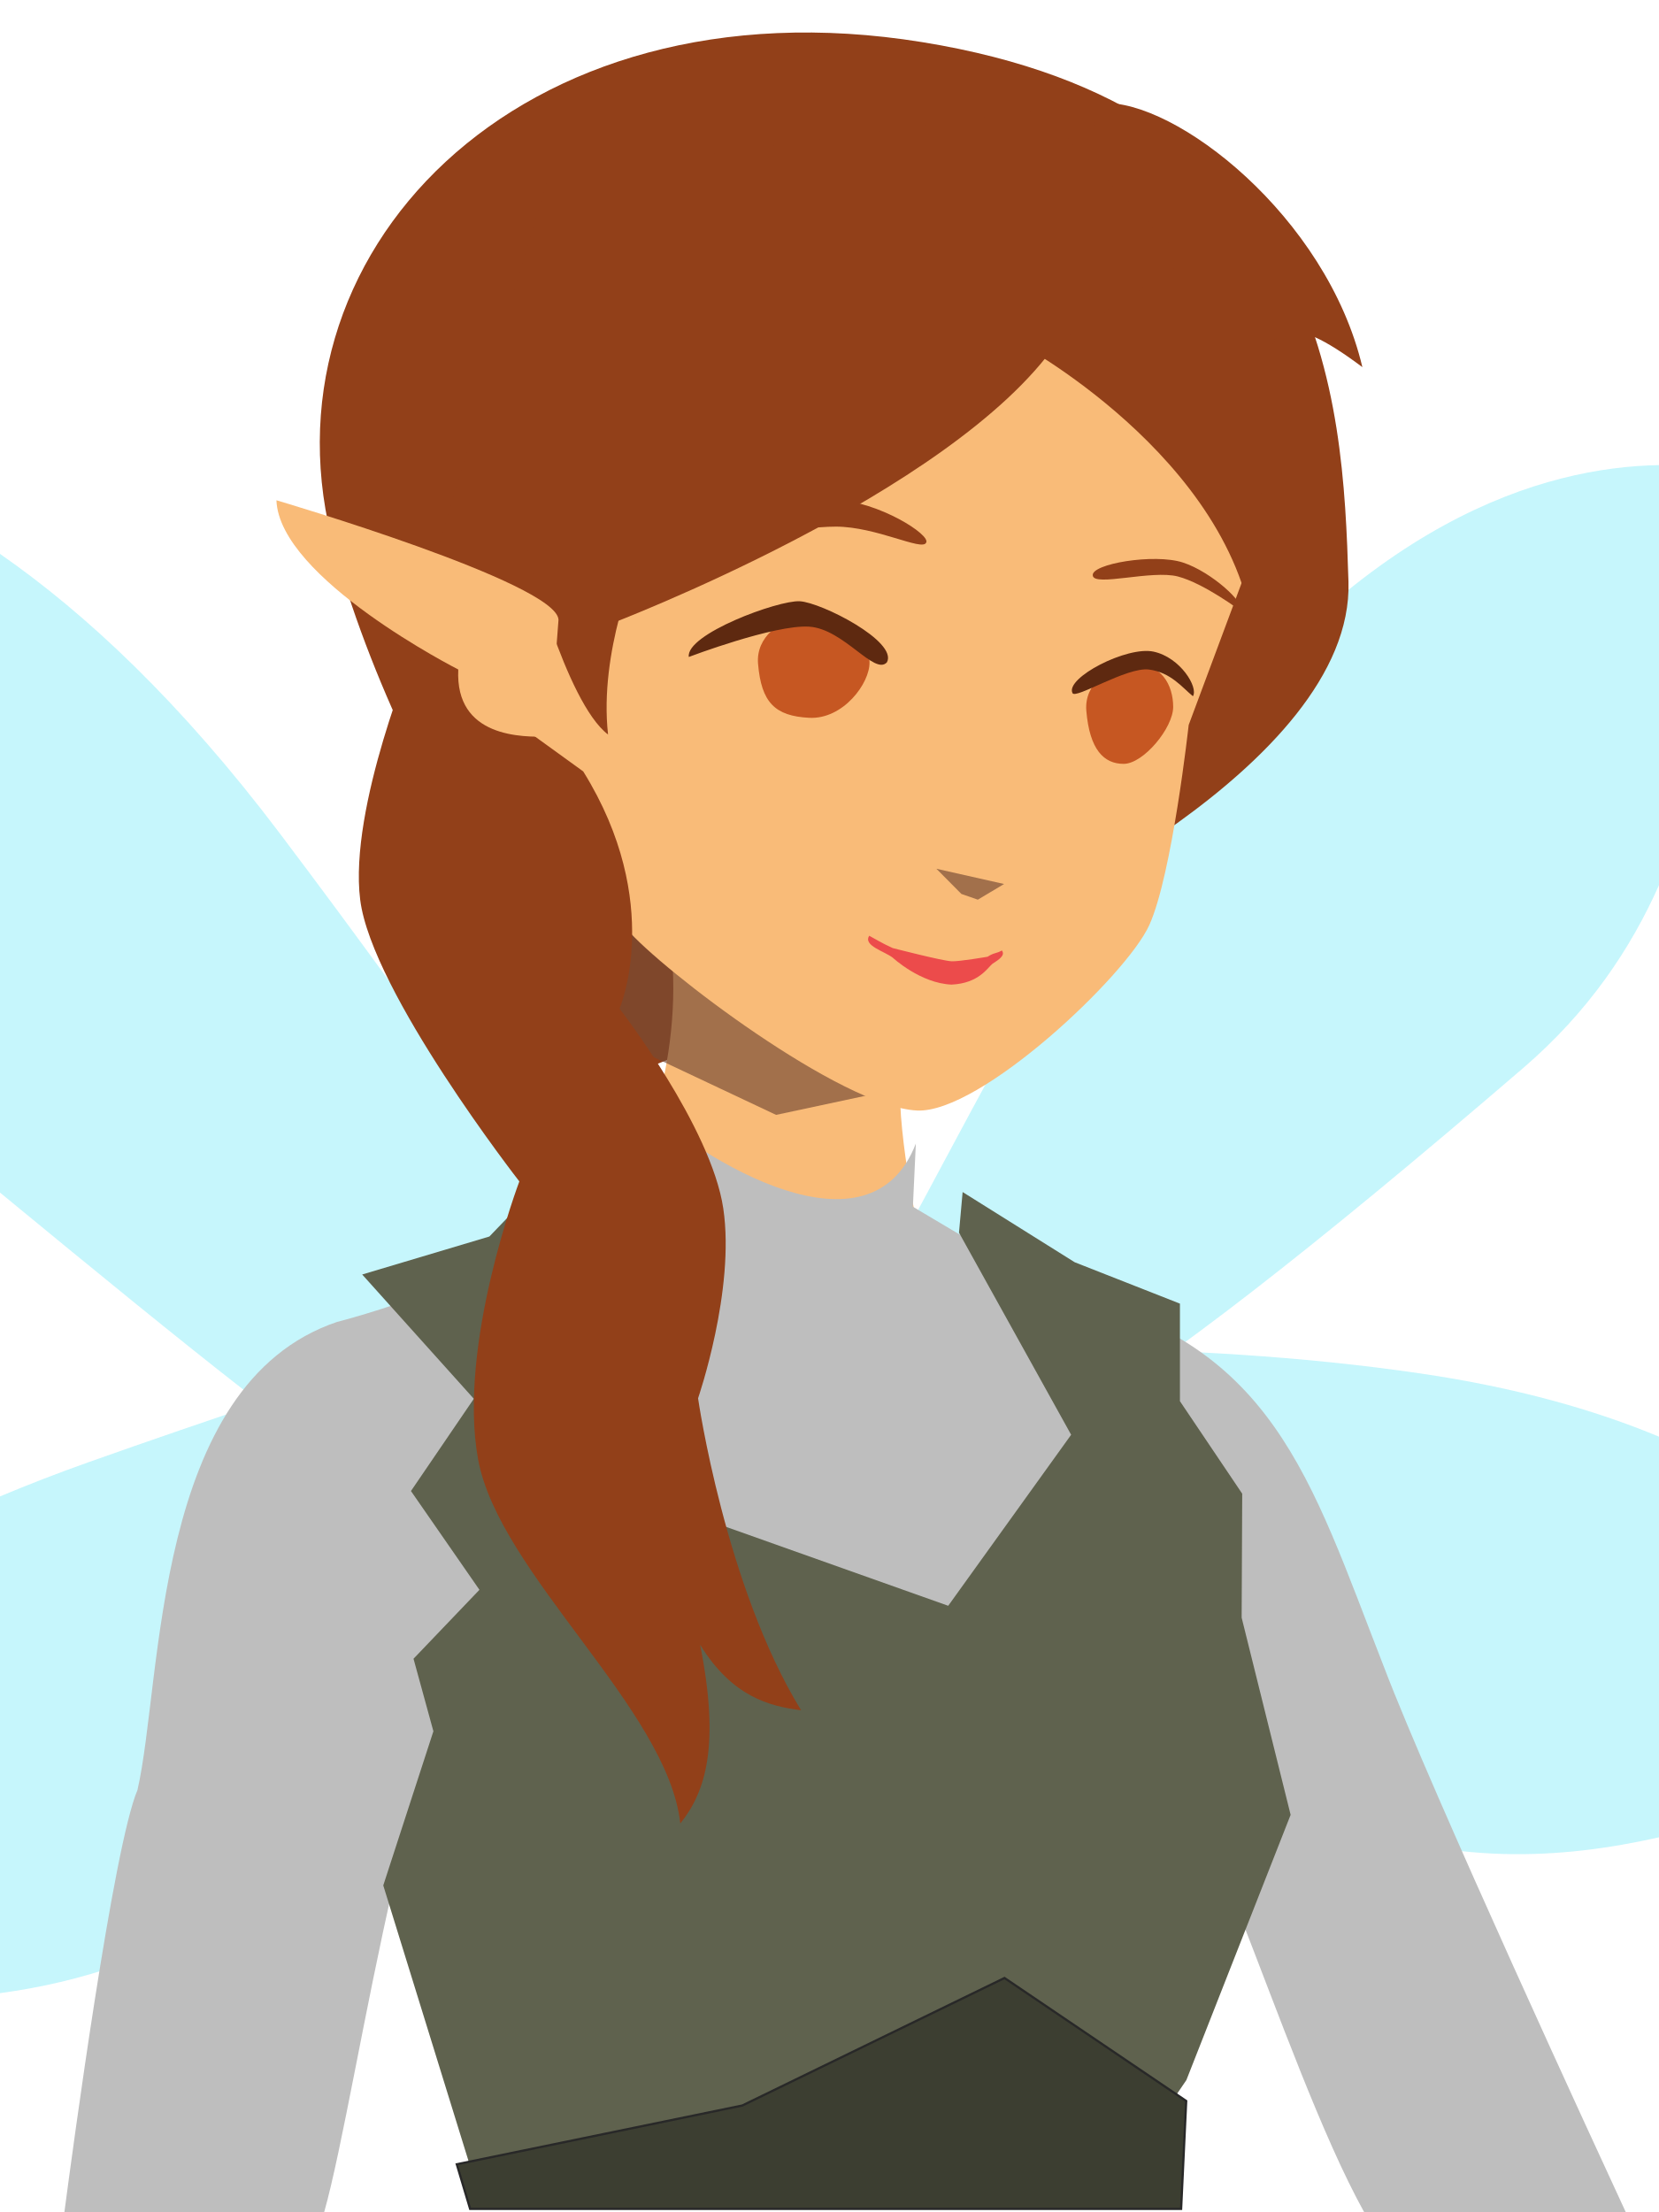
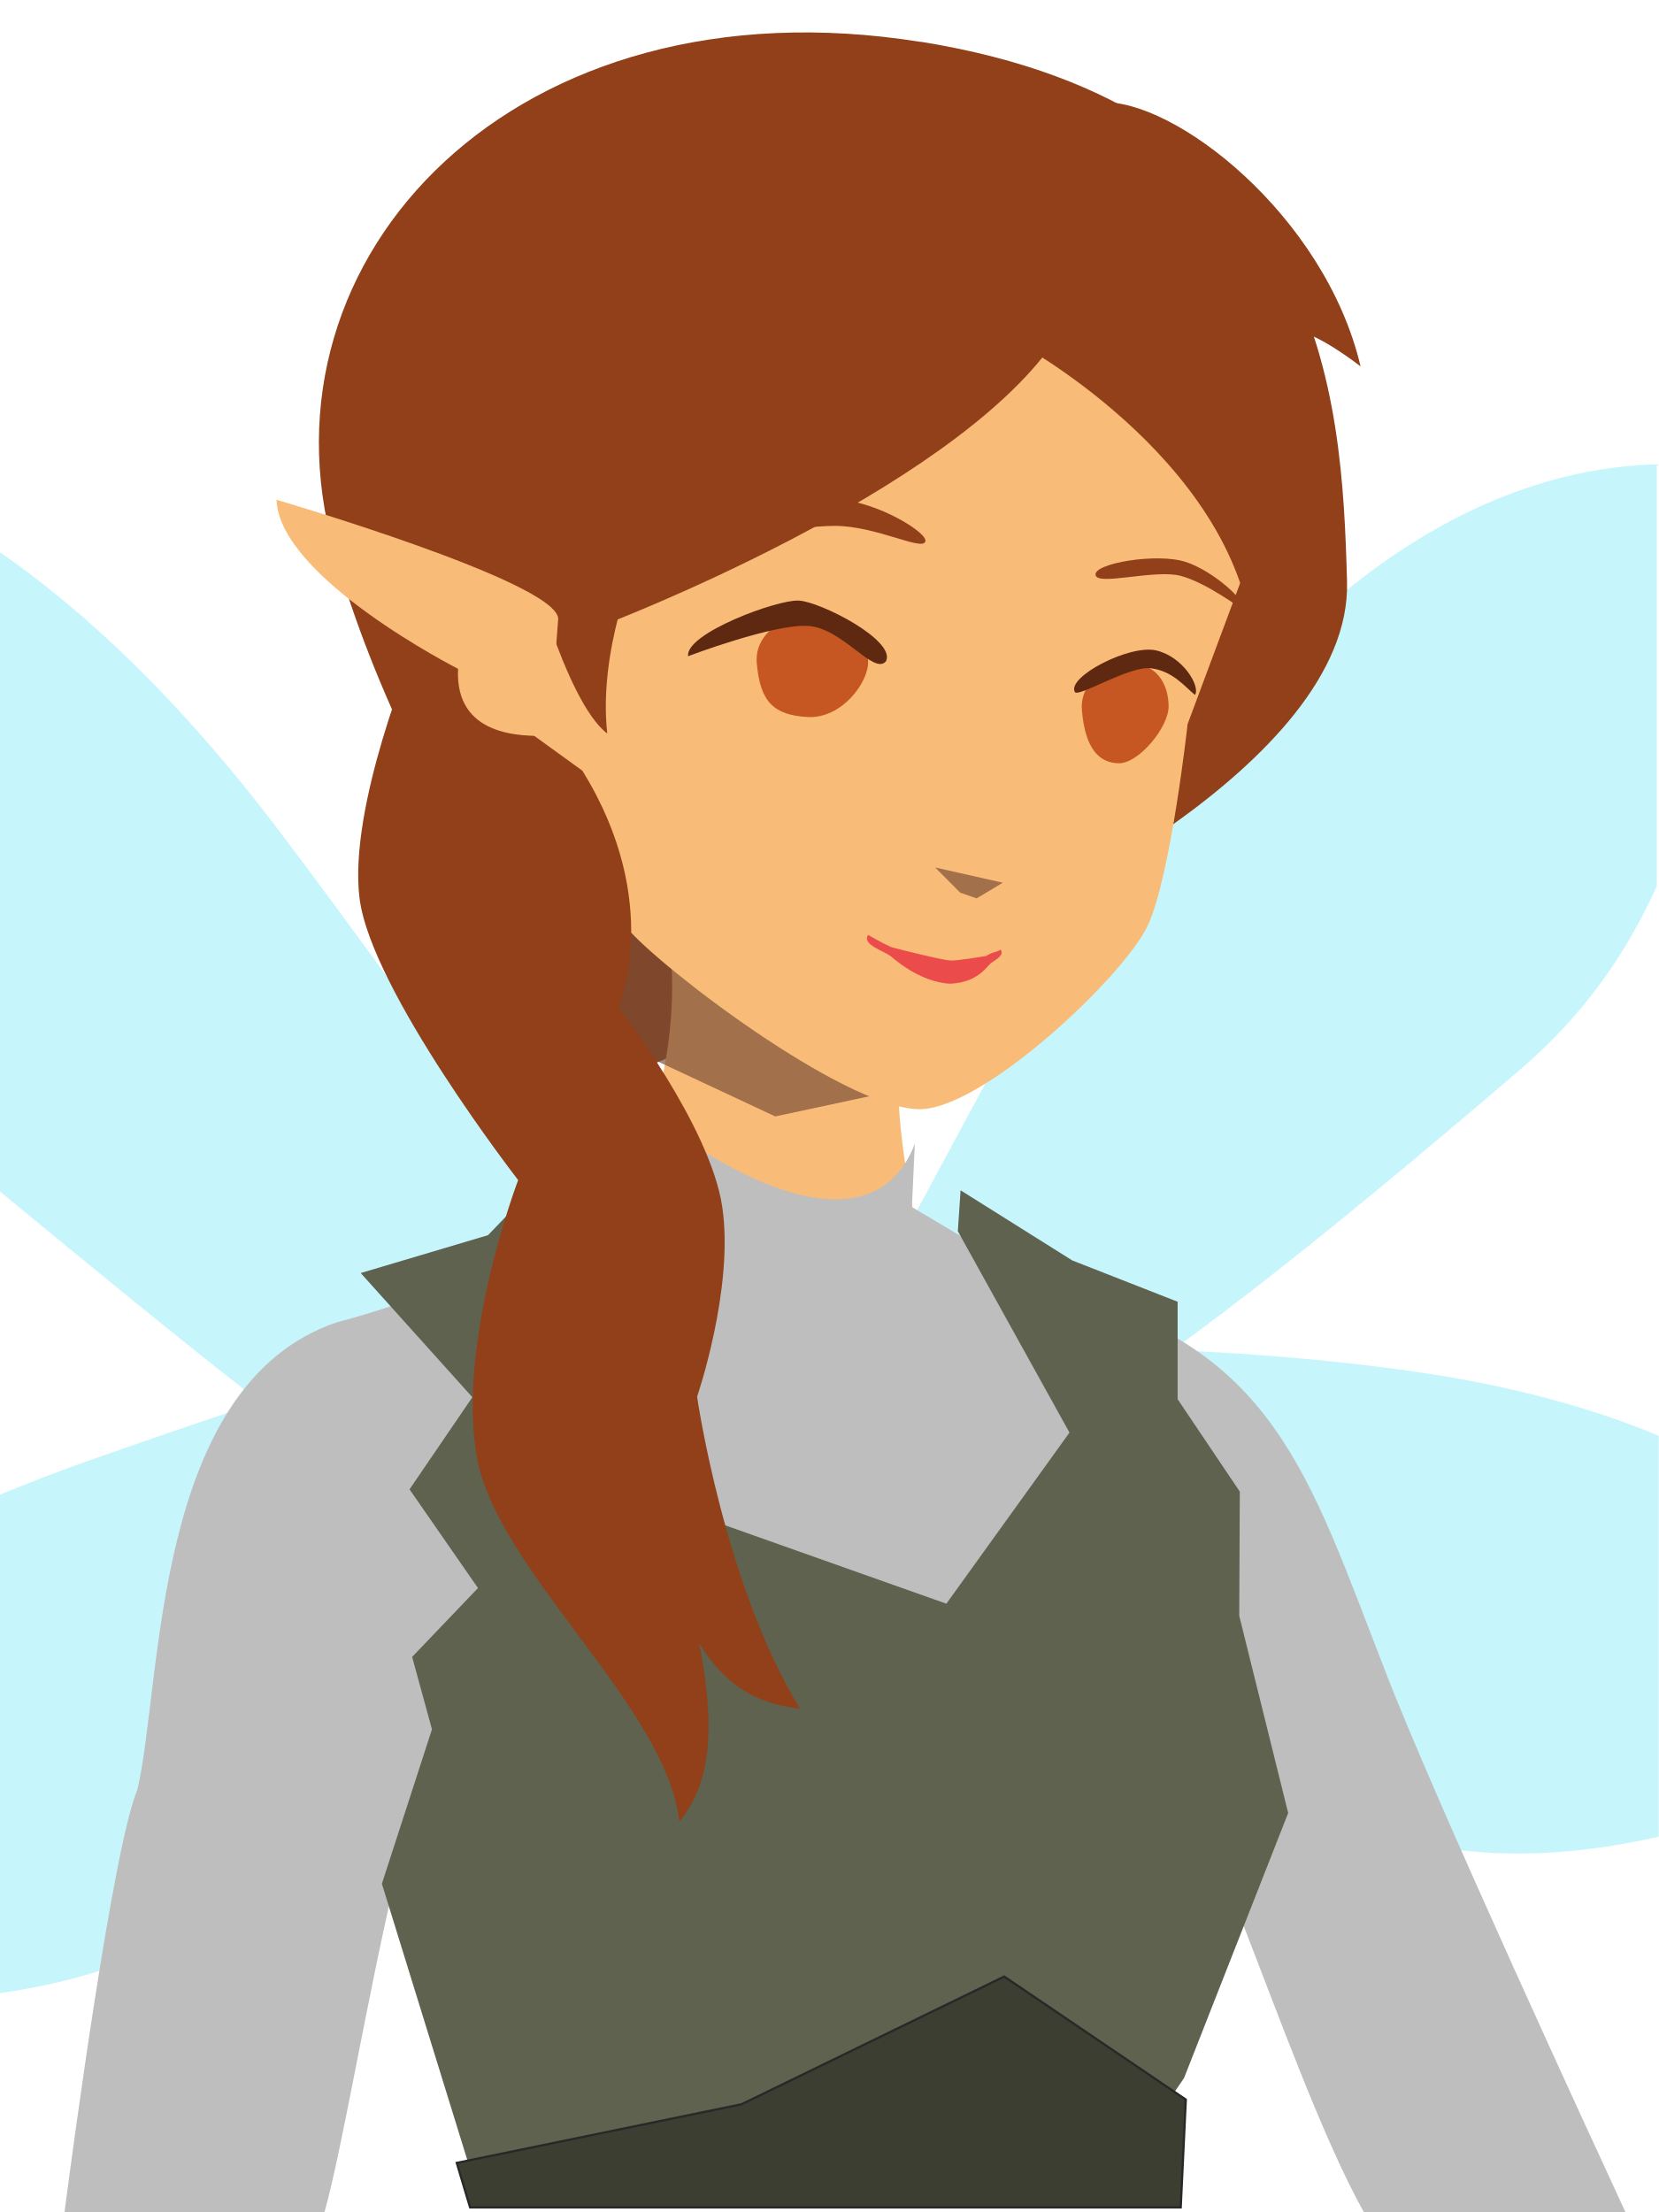
- <svg xmlns="http://www.w3.org/2000/svg" width="600" height="800" version="1.1" viewBox="0 0 158.8 211.7" id="svg1509">
-   <defs id="defs1513" />
-   <path id="path1471" style="fill:#78ebf9;fill-opacity:0.418" d="M 600 168.211 C 558.605 168.945 492.341 187.772 424.184 282.115 C 371.241 355.416 338.198 430.882 313.387 470.043 L 330.193 480.963 L 386.363 513.781 C 421.875 492.699 473.565 452.718 550.82 386.32 C 574.571 365.915 589.746 343.133 600 320.121 L 600 168.211 z " transform="matrix(0.2646667,0,0,0.2646667,0,-0.01666667)" />
-   <path style="fill:#924019;fill-opacity:1;stroke:none;stroke-width:0.219px;stroke-linecap:butt;stroke-linejoin:miter;stroke-opacity:1" d="M 88.266,4.015 C 127.054,10.292 128.541,37.849 129.076,55.667 129.611,73.486 95.688,88.656 95.688,88.656 L 59.514,103.185 c 0,0 -19.595,-22.457 -27.468,-50.512 C 24.173,24.617 49.479,-2.262 88.266,4.015 Z" id="path30030" />
-   <g fill="none" stroke-linecap="round" stroke-linejoin="round" id="g1467">
-     <circle r="0" stroke="#c53822" stroke-width="2.257" style="paint-order:stroke markers fill" id="circle1453" />
-     <g stroke="#924019" id="g1461">
-       <circle r="0" stroke-width="1.288" style="paint-order:stroke markers fill" id="circle1455" />
-       <circle transform="scale(1,-1)" r="0" stroke-width="3.595" style="paint-order:stroke markers fill" id="circle1457" />
-       <circle transform="scale(1,-1)" r="0" stroke-width="3.595" style="paint-order:stroke markers fill" id="circle1459" />
+ <svg xmlns="http://www.w3.org/2000/svg" width="600" height="800" version="1.1" viewBox="0 0 159 212">
+   <path transform="matrix(.265 0 0 .265 0 -.0167)" d="m600 168c-41.4 0.734-108 19.6-176 114-52.9 73.3-86 149-111 188l16.8 10.9 56.2 32.8c35.5-21.1 87.2-61.1 164-127 23.8-20.4 38.9-43.2 49.2-66.2v-152z" fill="#78ebf9" fill-opacity=".418" />
+   <path d="m88.3 4.01c38.8 6.28 40.3 33.8 40.8 51.7 0.535 17.8-33.4 33-33.4 33l-36.2 14.5s-19.6-22.5-27.5-50.5c-7.87-28.1 17.4-54.9 56.2-48.7z" fill="#924019" />
+   <g fill="none" stroke-linecap="round" stroke-linejoin="round">
+     <circle r="0" stroke="#c53822" stroke-width="2.26" style="paint-order:stroke markers fill" />
+     <g stroke="#924019">
+       <circle r="0" stroke-width="1.29" style="paint-order:stroke markers fill" />
+       <circle transform="scale(1,-1)" r="0" stroke-width="3.6" style="paint-order:stroke markers fill" />
+       <circle transform="scale(1,-1)" r="0" stroke-width="3.6" style="paint-order:stroke markers fill" />
    </g>
-     <circle transform="scale(1,-1)" r="0" stroke="#4d4320" stroke-width="4.378" style="paint-order:stroke markers fill" id="circle1463" />
-     <circle transform="scale(1,-1)" r="0" stroke="#4d4320" stroke-width="3.52" style="paint-order:stroke markers fill" id="circle1465" />
+     <circle transform="scale(1,-1)" r="0" stroke="#4d4320" stroke-width="4.38" style="paint-order:stroke markers fill" />
+     <circle transform="scale(1,-1)" r="0" stroke="#4d4320" stroke-width="3.52" style="paint-order:stroke markers fill" />
  </g>
-   <path id="path1469" style="fill:#78ebf9;fill-opacity:0.418" d="M 0 200.322 L 0 431.316 C 68.091 487.369 119.298 529.037 154.812 550.164 L 188.111 521.51 L 235.141 484.182 C 201.34 441.091 159.155 378.172 101.221 301.439 C 65.344 253.942 31.024 221.861 0 200.322 z " transform="matrix(0.2646667,0,0,0.2646667,0,-0.01666667)" />
-   <path id="path1469-6" style="fill:#78ebf9;fill-opacity:0.418" d="M 246.441 456.174 C 195.175 475.437 122.478 496.728 31.865 528.879 C 20.638 532.865 10.046 536.983 0 541.197 L 0 720.848 C 28.869 716.957 59.085 707.529 89.445 687.789 C 182.595 627.229 249.413 584.552 285.188 552.639 L 267.883 512.26 L 246.441 456.174 z " transform="matrix(0.2646667,0,0,0.2646667,0,-0.01666667)" />
-   <path id="path1471-5" style="fill:#78ebf9;fill-opacity:0.418" d="M 295.844 485.232 L 293.92 505.184 L 290.748 570.16 C 325.846 591.923 385.179 619.309 479.748 657.172 C 524.488 675.094 564.832 672.386 600 664.494 L 600 519.596 C 576.591 509.835 548.2 501.785 513.697 496.725 C 424.232 483.614 342.037 489.156 295.844 485.232 z " transform="matrix(0.2646667,0,0,0.2646667,0,-0.01666667)" />
-   <path style="fill:#f9bb78;fill-opacity:1;stroke:none;stroke-width:0.214px;stroke-linecap:butt;stroke-linejoin:miter;stroke-opacity:1" d="M 62.727,84.21 C 66.72,94.917 62.828,108.066 60.506,111.818 l 27.409,6.104 c 0,0 -2.318,-10.932 -1.646,-15.354 z" id="path6751" />
-   <path id="path5519" style="fill:#bebebe;fill-opacity:1;stroke:none;stroke-width:0.807px;stroke-linecap:butt;stroke-linejoin:miter;stroke-opacity:1" d="M 228.984 396.824 C 228.984 396.824 230.282 410.93 208.223 436.396 C 186.163 461.863 121.859 478.107 121.859 478.107 C 55.126 500.689 58.842 607.82 49.721 647.369 C 40.94 668.109 26.272 777.386 23.295 800 L 117.25 800 C 129.887 755.547 150.606 596.258 179.561 598.689 L 407.523 617.744 C 430.177 623.374 463.186 745.533 493.334 800 L 587.957 800 C 578.621 779.836 517.68 647.942 500.568 602.975 C 473.642 534.169 460.693 484.561 381.982 467.217 L 330.158 436.432 L 331.229 413.572 C 314.837 456.352 255.556 421.256 228.984 396.824 z " transform="matrix(0.2646667,0,0,0.2646667,0,-0.01666667)" />
-   <path style="fill:#5f624e;fill-opacity:1;stroke:none;stroke-width:0.214px;stroke-linecap:butt;stroke-linejoin:miter;stroke-opacity:1" d="m 91.795,117.973 10.735,19.346 -11.767,16.37 -33.288,-11.825 -4.204,-30.205 -6.427,6.684 -12.175,3.635 10.685,11.897 -6.017,8.83 6.555,9.455 -6.31,6.599 1.903,6.94 -4.799,14.758 9.003,29.101 62.292,-2.276 5.581,-8.195 9.977,-25.388 -4.688,-18.874 0.054,-11.865 -5.961,-8.855 v -9.338 l -10.071,-3.96 -10.73,-6.721 z" id="path20241" />
-   <path style="fill:#764a35;fill-opacity:0.662;stroke:none;stroke-width:0.219px;stroke-linecap:butt;stroke-linejoin:miter;stroke-opacity:1" d="M 74.288,106.701 86.031,104.19 55.772,85.915 59.393,99.678 Z" id="path25627-3" />
-   <path style="fill:#f9bb78;fill-opacity:1;stroke:none;stroke-width:0.219px;stroke-linecap:butt;stroke-linejoin:miter;stroke-opacity:1" d="m 118.96,55.483 -5.179,13.894 c 0,0 -1.572,14.3 -3.771,19.158 C 107.811,93.392 93.805,106.585 87.77,106.282 80.518,105.919 63.306,92.82 59.971,88.885 47.288,77.278 47.553,64.888 45.448,49.045 c 0,0 4.645,-36.588 42.347,-35.252 C 125.495,15.13 118.96,55.483 118.96,55.483 Z" id="path1680" />
-   <path id="path3107-3" style="fill:#c65722;fill-opacity:1;stroke:none;stroke-width:1.184;stop-color:#000000" d="m 83.23,63.369 c 0.049,2.007 -2.526,5.495 -5.782,5.323 -3.256,-0.172 -4.578,-1.45 -4.888,-5.182 -0.215,-2.585 2.199,-4.235 4.082,-4.427 3.155,-0.321 6.505,0.875 6.588,4.286 z" />
-   <path style="fill:#924019;fill-opacity:1;stroke:none;stroke-width:0.219px;stroke-linecap:butt;stroke-linejoin:miter;stroke-opacity:1" d="m 66.585,52.184 c 1.282,-0.876 9.314,-4.507 13.395,-4.356 4.081,0.151 9.205,3.376 8.66,4.114 -0.401,0.799 -4.75,-1.535 -8.605,-1.55 -3.854,-0.015 -13.45,1.792 -13.45,1.792 z" id="path4822" />
-   <path d="m 83.205,89.554 c -0.62,0.949 1.501,1.499 2.259,2.108 0,0 2.635,2.443 5.615,2.568 2.618,-0.117 3.474,-1.635 3.905,-1.982 0.645,-0.419 1.269,-0.819 0.915,-1.285 -0.539,0.316 -0.724,0.18 -1.368,0.6 0,0 -2.737,0.469 -3.441,0.435 -0.92,-0.045 -5.644,-1.267 -5.644,-1.267 -1.106,-0.503 -1.668,-0.873 -2.241,-1.177 z" color="#000000" color-rendering="auto" dominant-baseline="auto" fill="#ee5f5f" image-rendering="auto" solid-color="#000000" stop-color="#000000" style="font-variant-ligatures:normal;font-variant-position:normal;font-variant-caps:normal;font-variant-numeric:normal;font-variant-alternates:normal;font-variant-east-asian:normal;font-feature-settings:normal;font-variation-settings:normal;text-indent:0;text-decoration-line:none;text-decoration-style:solid;text-decoration-color:#000000;text-transform:none;text-orientation:mixed;white-space:normal;shape-padding:0;shape-margin:0;inline-size:0;isolation:auto;mix-blend-mode:normal;fill:#ec4b4b;fill-opacity:1;stroke:none;stroke-width:0.828;shape-rendering:auto" id="path1505-5" />
-   <path style="fill:#764a35;fill-opacity:0.662;stroke:none;stroke-width:0.219px;stroke-linecap:butt;stroke-linejoin:miter;stroke-opacity:1" d="m 93.599,86.1 2.51,-1.5 -6.476,-1.459 2.393,2.412 z" id="path25627" />
-   <path style="fill:#924019;fill-opacity:1;stroke:none;stroke-width:0.219px;stroke-linecap:butt;stroke-linejoin:miter;stroke-opacity:1" d="m 97.821,33.012 c 0,0 21.916,11.922 22.385,30.081 1.839,-4.293 -0.285,-22.521 0.587,-27.076 0.872,-4.555 2.176,-6.479 9.614,-0.891 C 126.987,20.672 112.462,9.451 105.471,9.857 Z" id="path30028" />
-   <path style="fill:#924019;fill-opacity:1;stroke:none;stroke-width:0.219px;stroke-linecap:butt;stroke-linejoin:miter;stroke-opacity:1" d="m 104.602,55.072 c -0.199,-1.103 5.856,-2.141 8.62,-1.246 2.764,0.896 6.075,3.964 5.53,4.623 0,0 -3.492,-2.624 -5.995,-3.282 -2.502,-0.659 -8.047,1.008 -8.156,-0.095 z" id="path4820" />
-   <path style="fill:#924019;fill-opacity:1;stroke:none;stroke-width:0.219px;stroke-linecap:butt;stroke-linejoin:miter;stroke-opacity:1" d="M 101.162,32.793 C 91.087,47.34 58.272,59.766 58.272,59.766 L 40.619,56.666 52.587,16.757 99.523,10.447 113.405,24.946 Z" id="path35382" />
-   <path id="path3107" style="fill:#c65722;fill-opacity:1;stroke:none;stroke-width:1.184;stop-color:#000000" d="m 112.297,67.65 c 0,2.008 -2.848,5.45 -4.742,5.45 -1.894,0 -3.261,-1.357 -3.572,-5.089 -0.215,-2.585 2.199,-4.235 4.082,-4.427 3.155,-0.321 4.232,2.058 4.232,4.066 z" />
-   <path style="fill:#5e2910;fill-opacity:1;stroke:none;stroke-width:0.241px;stroke-linecap:butt;stroke-linejoin:miter;stroke-opacity:1" d="m 84.897,63.38 c 1.07,-1.99 -6.274,-5.735 -8.35,-5.845 -2.076,-0.109 -10.925,3.155 -10.615,5.332 0,0 8.206,-3.117 11.522,-2.9 3.317,0.217 6.261,4.721 7.443,3.412 z" id="path3736" />
-   <path style="fill:#5e2910;fill-opacity:1;stroke:none;stroke-width:0.24px;stroke-linecap:butt;stroke-linejoin:miter;stroke-opacity:1" d="m 102.656,66.318 c 0.233,0.655 5.211,-2.522 7.323,-2.246 2.112,0.276 3.2,1.74 4.208,2.554 0.537,-0.842 -1.195,-3.711 -3.764,-4.267 -2.569,-0.556 -8.469,2.526 -7.767,3.959 z" id="path2532" />
-   <path style="fill:#924019;fill-opacity:1;stroke:none;stroke-width:0.219px;stroke-linecap:butt;stroke-linejoin:miter;stroke-opacity:1" d="m 61.001,53.926 c 0,0 -3.686,8.399 -2.798,16.366 -4.074,-3.08 -7.764,-17.709 -7.764,-17.709 z" id="path43493" />
-   <path style="fill:#924019;fill-opacity:1;stroke:none;stroke-width:0.214px;stroke-linecap:butt;stroke-linejoin:miter;stroke-opacity:1" d="m 39.722,62.175 c 0,0 -6.353,15.099 -5.245,23.93 1.108,8.831 15.235,26.965 15.235,26.965 0,0 -5.939,15.636 -3.951,26.584 1.988,10.948 18.172,23.922 19.357,34.872 2.463,-3.062 3.801,-7.509 1.9,-17.102 3.08,4.977 6.616,5.878 9.662,6.265 -7.268,-11.852 -9.861,-29.863 -9.861,-29.863 0,0 3.571,-10.363 2.414,-18.166 -1.157,-7.803 -9.929,-19.13 -9.929,-19.13 0,0 4.35,-10.111 -3.478,-22.707 z" id="path38149" />
-   <path d="M 53.46,59.313 C 53.349,55.775 26.46,47.87 26.46,47.87 c 0.27,7.487 17.406,16.198 17.406,16.198 -0.312,6.52 6.096,6.504 8.745,6.415 z" fill="#f2c7b0" id="path72" style="fill:#f9bb78;fill-opacity:1;stroke:none;stroke-width:0.827" />
-   <path id="path45042" style="fill:#3c3e31;fill-opacity:1;stroke:#282828;stroke-width:0.807px;stroke-linecap:butt;stroke-linejoin:miter;stroke-opacity:1" d="M 363.293 715.371 L 268.465 761.486 L 165.207 782.734 L 170.027 798.873 L 427.164 798.873 L 429.004 759.844 L 363.293 715.371 z " transform="matrix(0.2646667,0,0,0.2646667,0,-0.01666667)" />
-   <rect style="fill:#78ebf9;fill-opacity:0.418;stroke:#282828;stroke-width:1.307;stroke-opacity:1;stop-color:#000000" id="rect47117-2" width="51.627" height="174.644" x="-528.68" y="25.643" />
+   <g fill="#78ebf9" fill-opacity=".418">
+     <path transform="matrix(.265 0 0 .265 0 -.0167)" d="m0 200v231c68.1 56.1 119 97.7 155 119l33.3-28.7 47-37.3c-33.8-43.1-76-106-134-183-35.9-47.5-70.2-79.6-101-101z" />
+     <path transform="matrix(.265 0 0 .265 0 -.0167)" d="m246 456c-51.3 19.3-124 40.6-215 72.7-11.2 3.99-21.8 8.1-31.9 12.3v180c28.9-3.89 59.1-13.3 89.4-33.1 93.1-60.6 160-103 196-135l-17.3-40.4-21.4-56.1z" />
+     <path transform="matrix(.265 0 0 .265 0 -.0167)" d="m296 485-1.92 20-3.17 65c35.1 21.8 94.4 49.1 189 87 44.7 17.9 85.1 15.2 120 7.32v-145c-23.4-9.76-51.8-17.8-86.3-22.9-89.5-13.1-172-7.57-218-11.5z" />
+   </g>
+   <g>
+     <path d="m62.7 84.2c3.99 10.7 0.101 23.9-2.22 27.6l27.4 6.1s-2.32-10.9-1.65-15.4z" fill="#f9bb78" />
+     <path transform="matrix(.265 0 0 .265 0 -.0167)" d="m229 397s1.3 14.1-20.8 39.6c-22.1 25.5-86.4 41.7-86.4 41.7-66.7 22.6-63 130-72.1 169-8.78 20.7-23.4 130-26.4 153h94c12.6-44.5 33.4-204 62.3-201l228 19.1c22.7 5.63 55.7 128 85.8 182h94.6c-9.34-20.2-70.3-152-87.4-197-26.9-68.8-39.9-118-119-136l-51.8-30.8 1.07-22.9c-16.4 42.8-75.7 7.68-102-16.7z" fill="#bebebe" />
+     <path d="m91.8 118 10.7 19.3-11.8 16.4-33.3-11.8-4.2-30.2-6.43 6.68-12.2 3.63 10.7 11.9-6.02 8.83 6.56 9.46-6.31 6.6 1.9 6.94-4.8 14.8 9 29.1 62.3-2.28 5.58-8.2 9.98-25.4-4.69-18.9 0.054-11.9-5.96-8.86v-9.34l-10.1-3.96-10.7-6.72z" fill="#5f624e" />
+   </g>
+   <path d="m74.3 107 11.7-2.51-30.3-18.3 3.62 13.8z" fill="#764a35" fill-opacity=".662" />
+   <g>
+     <path d="m119 55.5-5.18 13.9s-1.57 14.3-3.77 19.2-16.2 18.1-22.2 17.7c-7.25-0.364-24.5-13.5-27.8-17.4-12.7-11.6-12.4-24-14.5-39.8 0 0 4.65-36.6 42.3-35.3 37.7 1.34 31.2 41.7 31.2 41.7z" fill="#f9bb78" />
+     <path d="m83.2 63.4c0.049 2.01-2.53 5.49-5.78 5.32-3.26-0.172-4.58-1.45-4.89-5.18-0.215-2.58 2.2-4.24 4.08-4.43 3.15-0.321 6.51 0.875 6.59 4.29z" fill="#c65722" stop-color="#000000" />
+     <path d="m66.6 52.2c1.28-0.876 9.31-4.51 13.4-4.36 4.08 0.151 9.2 3.38 8.66 4.11-0.401 0.799-4.75-1.53-8.6-1.55-3.85-0.015-13.5 1.79-13.5 1.79z" fill="#924019" />
+     <path d="m83.2 89.6c-0.62 0.949 1.5 1.5 2.26 2.11 0 0 2.63 2.44 5.62 2.57 2.62-0.117 3.47-1.63 3.9-1.98 0.645-0.419 1.27-0.819 0.915-1.28-0.539 0.316-0.724 0.18-1.37 0.6 0 0-2.74 0.469-3.44 0.435-0.92-0.045-5.64-1.27-5.64-1.27-1.11-0.503-1.67-0.873-2.24-1.18z" color="#000000" color-rendering="auto" dominant-baseline="auto" fill="#ec4b4b" image-rendering="auto" shape-rendering="auto" solid-color="#000000" stop-color="#000000" style="font-feature-settings:normal;font-variant-alternates:normal;font-variant-caps:normal;font-variant-east-asian:normal;font-variant-ligatures:normal;font-variant-numeric:normal;font-variant-position:normal;font-variation-settings:normal;inline-size:0;isolation:auto;mix-blend-mode:normal;shape-margin:0;shape-padding:0;text-decoration-color:#000000;text-decoration-line:none;text-decoration-style:solid;text-indent:0;text-orientation:mixed;text-transform:none;white-space:normal" />
+   </g>
+   <path d="m93.6 86.1 2.51-1.5-6.48-1.46 2.39 2.41z" fill="#764a35" fill-opacity=".662" />
+   <g fill="#924019">
+     <path d="m97.8 33s21.9 11.9 22.4 30.1c1.84-4.29-0.285-22.5 0.587-27.1 0.872-4.56 2.18-6.48 9.61-0.891-3.42-14.5-17.9-25.7-24.9-25.3z" />
+     <path d="m105 55.1c-0.199-1.1 5.86-2.14 8.62-1.25 2.76 0.896 6.07 3.96 5.53 4.62 0 0-3.49-2.62-5.99-3.28-2.5-0.659-8.05 1.01-8.16-0.095z" />
+     <path d="m101 32.8c-10.1 14.5-42.9 27-42.9 27l-17.7-3.1 12-39.9 46.9-6.31 13.9 14.5z" />
+   </g>
+   <g>
+     <path d="m112 67.7c0 2.01-2.85 5.45-4.74 5.45-1.89 0-3.26-1.36-3.57-5.09-0.215-2.58 2.2-4.24 4.08-4.43 3.15-0.321 4.23 2.06 4.23 4.07z" fill="#c65722" stop-color="#000000" />
+     <path d="m84.9 63.4c1.07-1.99-6.27-5.74-8.35-5.84-2.08-0.109-10.9 3.16-10.6 5.33 0 0 8.21-3.12 11.5-2.9 3.32 0.217 6.26 4.72 7.44 3.41z" fill="#5e2910" />
+     <path d="m103 66.3c0.233 0.655 5.21-2.52 7.32-2.25 2.11 0.276 3.2 1.74 4.21 2.55 0.537-0.842-1.19-3.71-3.76-4.27-2.57-0.556-8.47 2.53-7.77 3.96z" fill="#5e2910" />
+     <path d="m61 53.9s-3.69 8.4-2.8 16.4c-4.07-3.08-7.76-17.7-7.76-17.7z" fill="#924019" />
+     <path d="m39.7 62.2s-6.35 15.1-5.24 23.9c1.11 8.83 15.2 27 15.2 27s-5.94 15.6-3.95 26.6c1.99 10.9 18.2 23.9 19.4 34.9 2.46-3.06 3.8-7.51 1.9-17.1 3.08 4.98 6.62 5.88 9.66 6.26-7.27-11.9-9.86-29.9-9.86-29.9s3.57-10.4 2.41-18.2c-1.16-7.8-9.93-19.1-9.93-19.1s4.35-10.1-3.48-22.7z" fill="#924019" />
+     <path d="m53.5 59.3c-0.111-3.54-27-11.4-27-11.4 0.27 7.49 17.4 16.2 17.4 16.2-0.312 6.52 6.1 6.5 8.75 6.41z" fill="#f9bb78" />
+     <path transform="matrix(.265 0 0 .265 0 -.0167)" d="m363 715-94.8 46.1-103 21.2 4.82 16.1h257l1.84-39-65.7-44.5z" fill="#3c3e31" stroke="#282828" stroke-width=".807px" />
+   </g>
+   <rect x="-529" y="25.6" width="51.6" height="175" fill="#78ebf9" fill-opacity=".418" stop-color="#000000" stroke="#282828" stroke-width="1.31" />
</svg>
